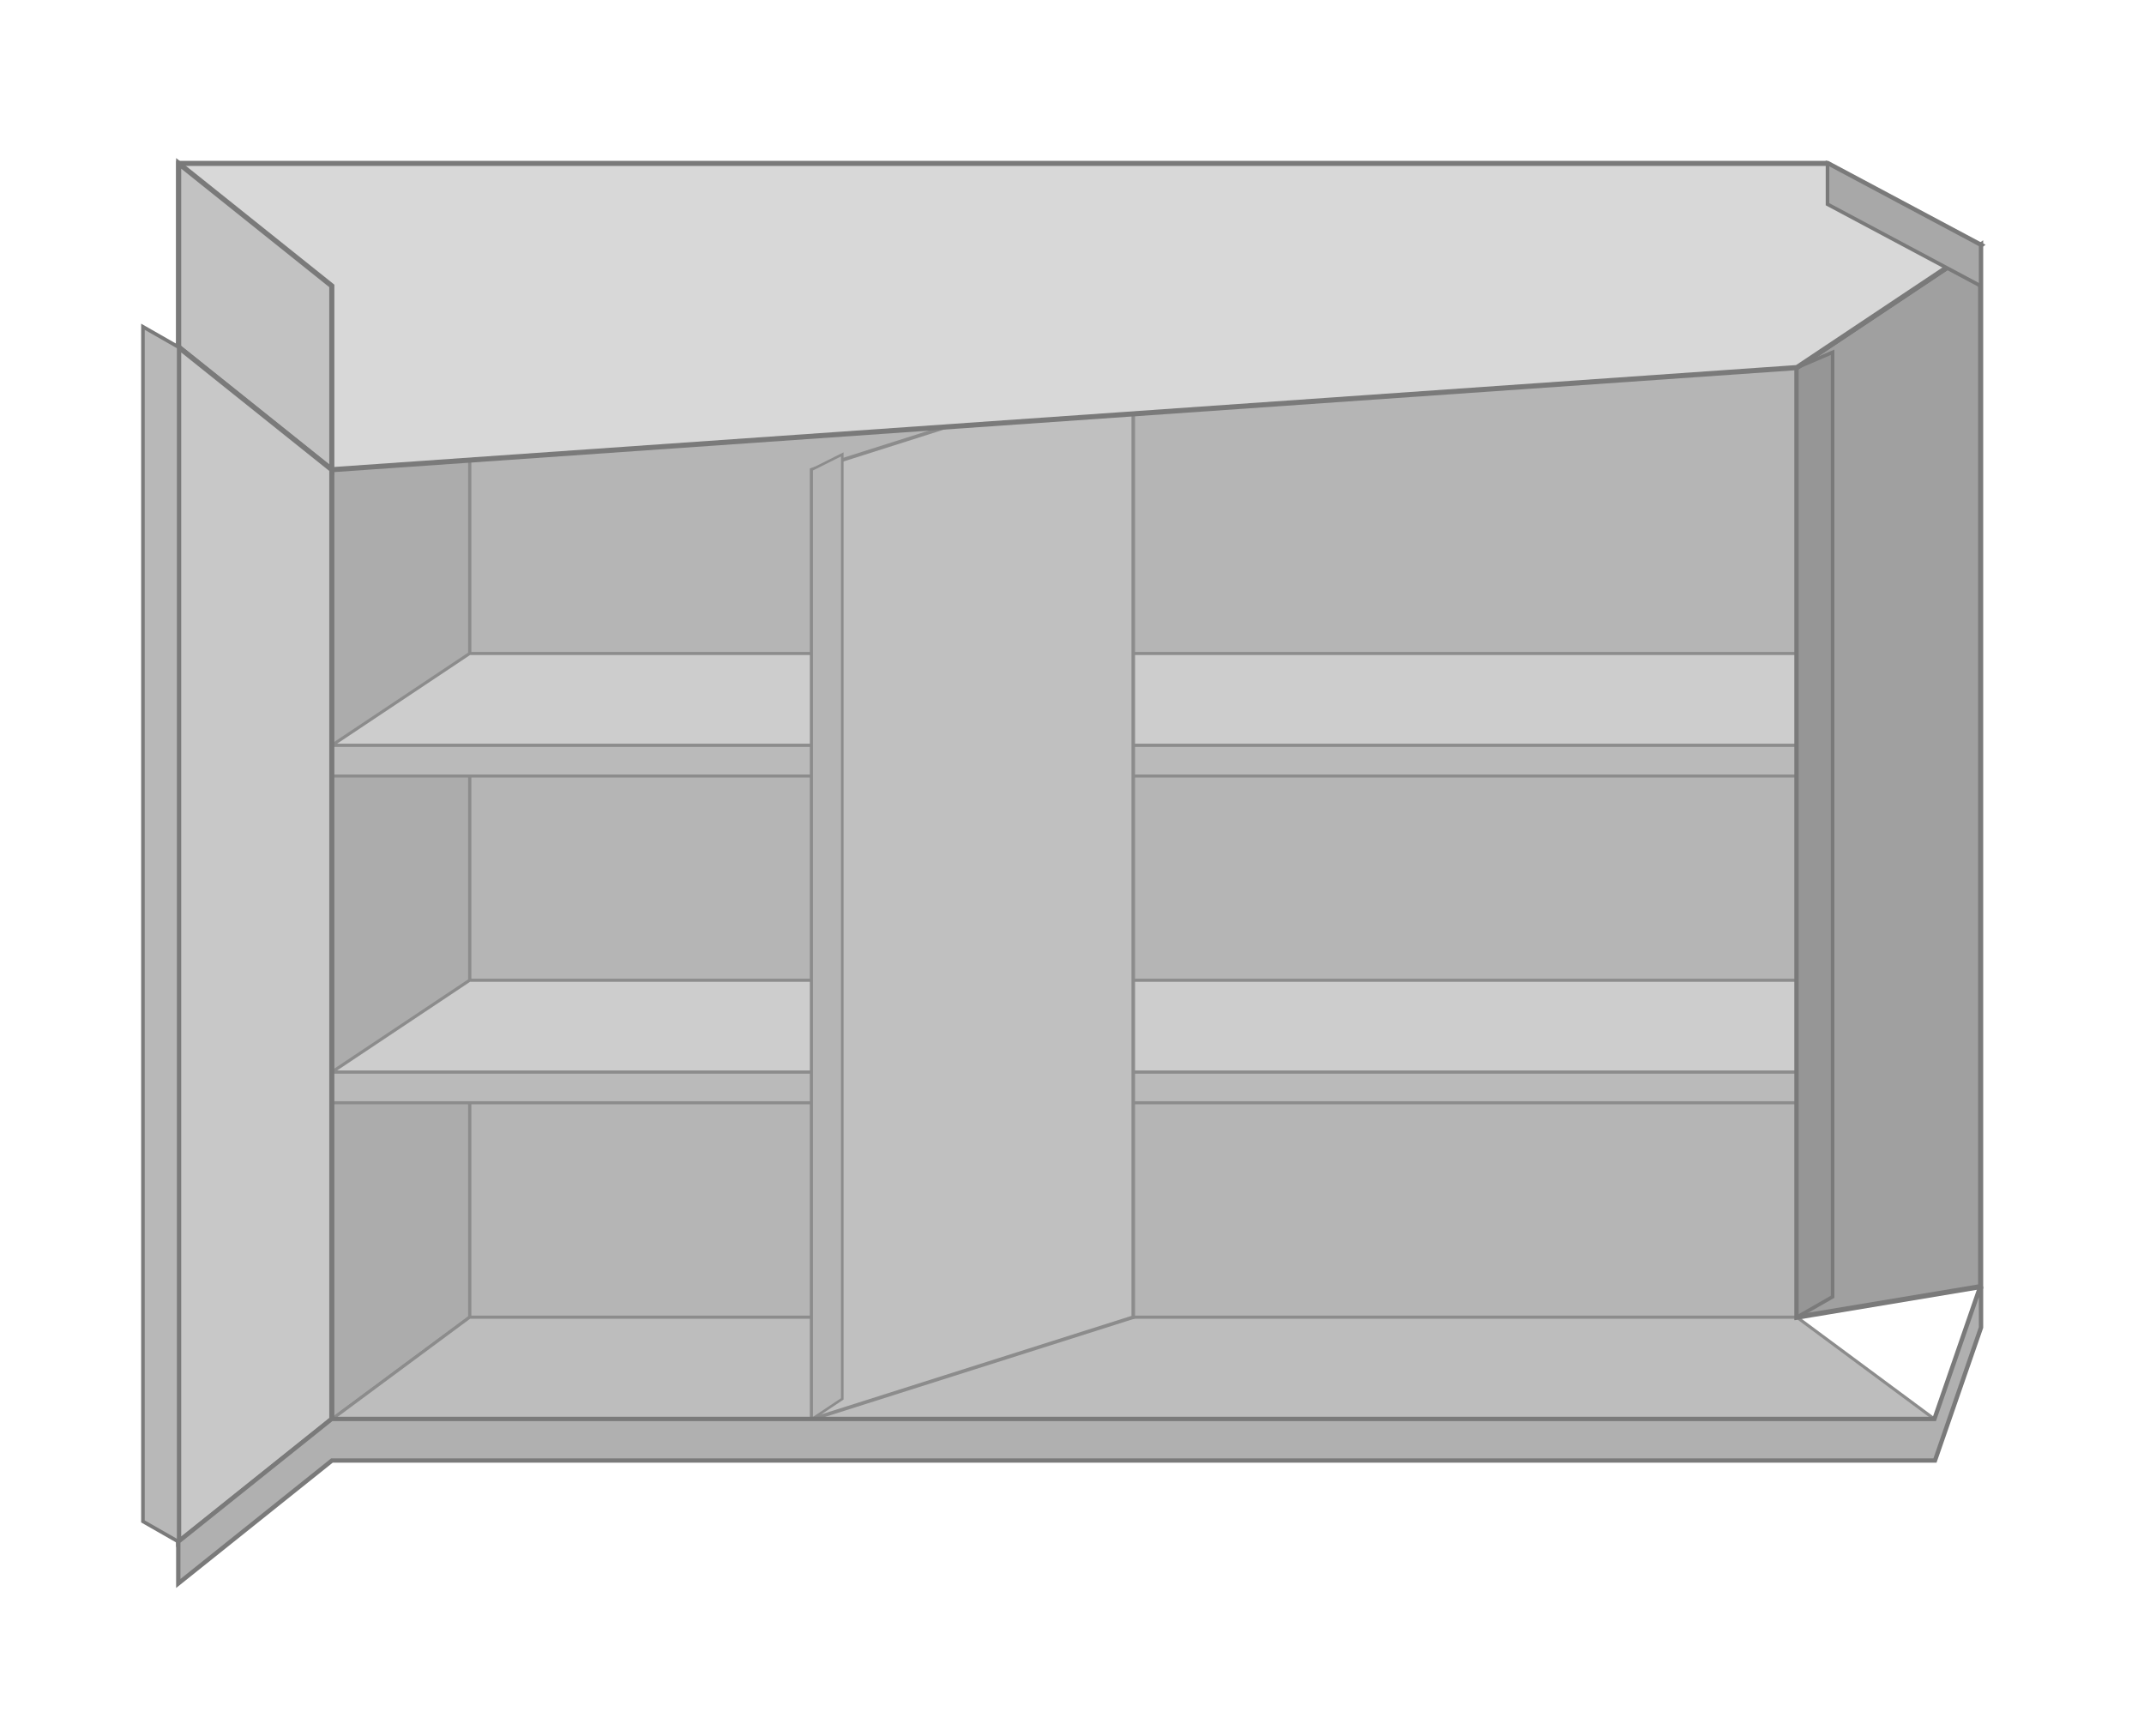
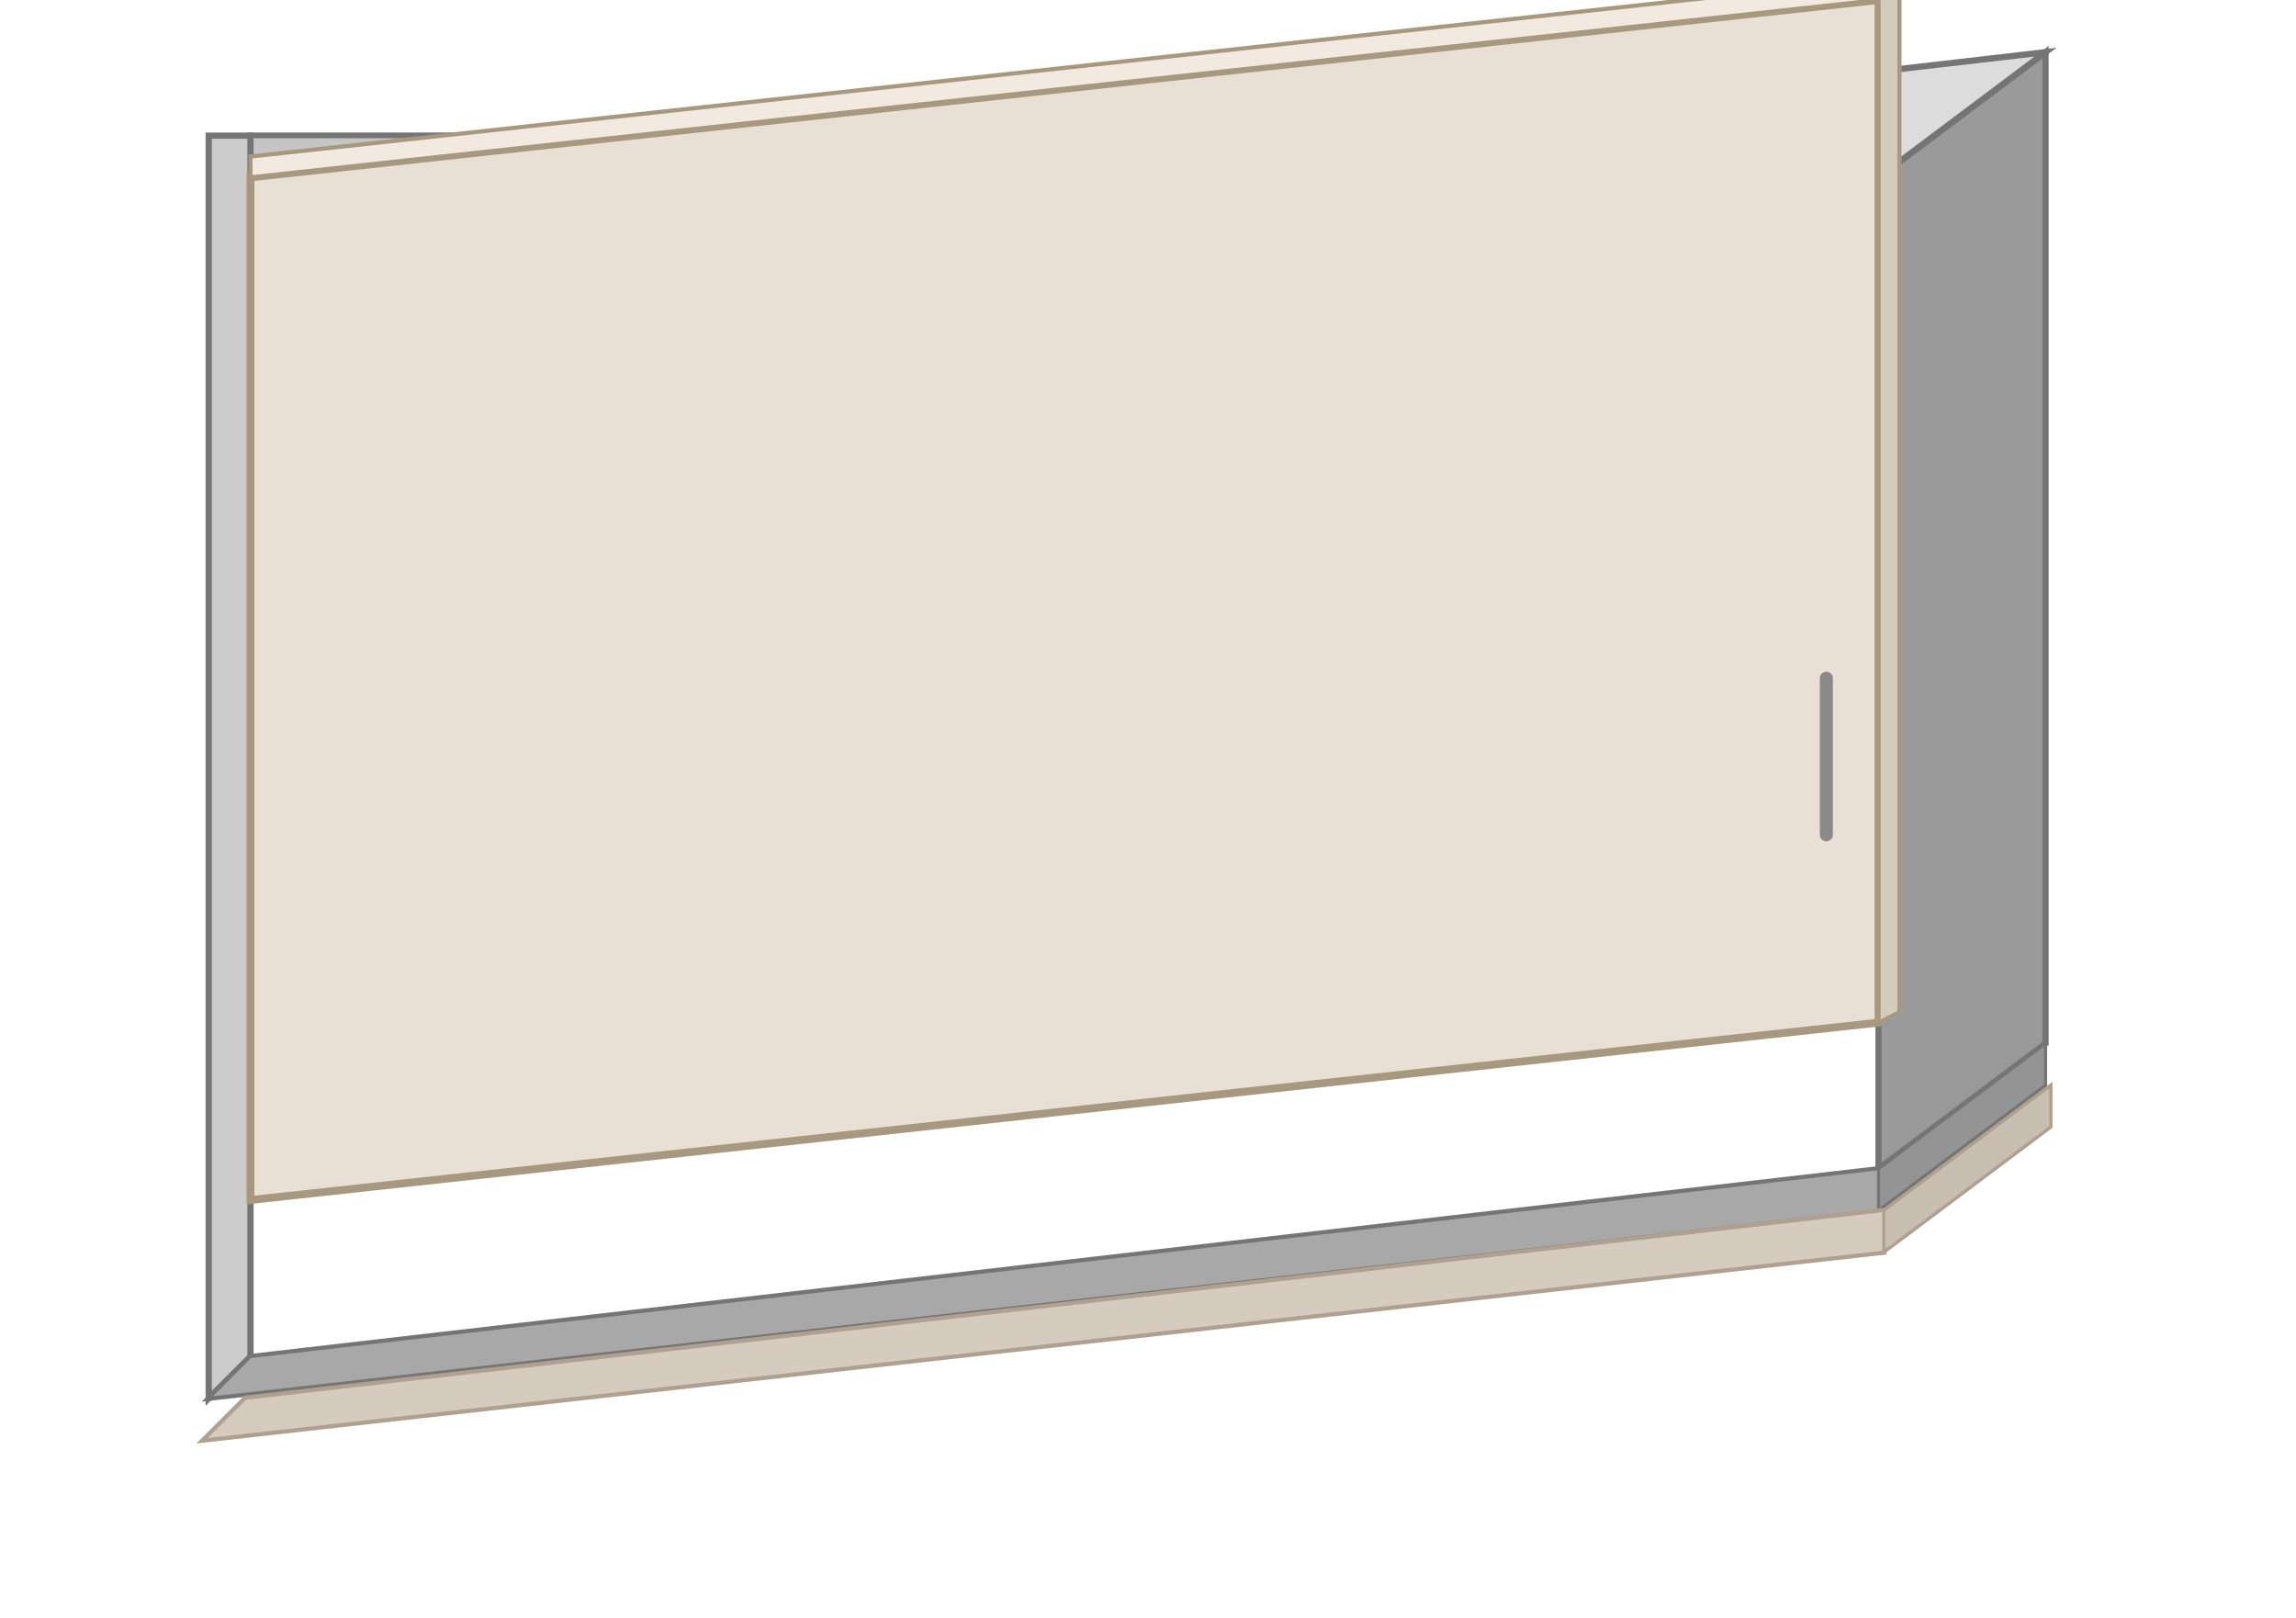
- <svg xmlns="http://www.w3.org/2000/svg" viewBox="0 0 420 340" width="420" height="340">
-   <polygon fill="#B5B5B5" stroke="#8C8C8C" stroke-width="0.6" points="92,72 352,72 352,258 92,258" />
-   <polygon fill="#ACACAC" stroke="#8C8C8C" stroke-width="0.6" points="65,92 92,72 92,258 65,278" />
-   <polygon fill="#BDBDBD" stroke="#8C8C8C" stroke-width="0.6" points="65,278 92,258 352,258 379,278" />
-   <polygon fill="#CDCDCD" stroke="#8C8C8C" stroke-width="0.6" points="65,146 92,128 222,128 222,146" />
-   <polygon fill="#BABABA" stroke="#8C8C8C" stroke-width="0.6" points="65,146 222,146 222,152 65,152" />
-   <polygon fill="#CDCDCD" stroke="#8C8C8C" stroke-width="0.6" points="165,146 222,128 352,128 379,146" />
-   <polygon fill="#BABABA" stroke="#8C8C8C" stroke-width="0.6" points="165,146 379,146 379,152 165,152" />
-   <polygon fill="#CDCDCD" stroke="#8C8C8C" stroke-width="0.6" points="65,210 92,192 222,192 222,210" />
-   <polygon fill="#BABABA" stroke="#8C8C8C" stroke-width="0.6" points="65,210 222,210 222,216 65,216" />
-   <polygon fill="#CDCDCD" stroke="#8C8C8C" stroke-width="0.6" points="165,210 222,192 352,192 379,210" />
-   <polygon fill="#BABABA" stroke="#8C8C8C" stroke-width="0.6" points="165,210 379,210 379,216 165,216" />
-   <polygon fill="#C0C0C0" stroke="#8C8C8C" stroke-width="0.7" points="159,92 222,72 222,258 159,278" />
-   <polygon fill="#B5B5B5" stroke="#8C8C8C" stroke-width="0.5" points="159,92 159,278 165,274 165,89" />
-   <polygon fill="#A0A0A0" stroke="#7A7A7A" stroke-width="1" points="352,72 388,48 388,252 352,258" />
-   <polygon fill="#969696" stroke="#7A7A7A" stroke-width="0.7" points="352,72 352,258 359,254 359,69" />
-   <polygon fill="#D8D8D8" stroke="#7A7A7A" stroke-width="1" points="35,68 65,92 352,72 388,48 358,32 35,32" />
-   <polygon fill="#C2C2C2" stroke="#7A7A7A" stroke-width="1" points="35,32 35,68 65,92 65,56" />
-   <polygon fill="#A8A8A8" stroke="#7A7A7A" stroke-width="0.7" points="358,32 388,48 388,56 358,40" />
-   <polygon fill="#C8C8C8" stroke="#7A7A7A" stroke-width="1" points="35,68 65,92 65,278 35,302" />
-   <polygon fill="#B8B8B8" stroke="#7A7A7A" stroke-width="0.7" points="28,64 35,68 35,302 28,298" />
-   <polygon fill="#C2C2C2" stroke="#7A7A7A" stroke-width="1" points="35,302 65,278 379,278 388,252 388,260 379,286 65,286 35,310" />
-   <polygon fill="#B0B0B0" stroke="#7A7A7A" stroke-width="0.7" points="35,310 65,286 379,286 388,260 388,252 379,278 65,278 35,302" />
+ <svg xmlns="http://www.w3.org/2000/svg" viewBox="0 0 440 310" width="440" height="310">
+   <polygon fill="#9A9A9A" stroke="#757575" stroke-width="1.2" points="360,34 392,10 392,200 360,224" />
+   <polygon fill="#DCDCDC" stroke="#757575" stroke-width="1.2" points="48,70 80,46 392,10 360,34 360,26 48,26" />
+   <polygon fill="#C5C5C5" stroke="#757575" stroke-width="1" points="48,26 48,70 360,34 360,26" />
+   <polygon fill="#CCCCCC" stroke="#757575" stroke-width="1.2" points="40,26 48,26 48,260 40,268" />
+   <polygon fill="#E8E0D4" stroke="#A89880" stroke-width="1.5" points="48,34 360,0 360,196 48,230" />
+   <polygon fill="#F2EAE0" stroke="#A89880" stroke-width="0.8" points="48,30 360,-4 360,0 48,34" />
+   <polygon fill="#D5CCBF" stroke="#A89880" stroke-width="0.8" points="360,-4 364,-6 364,194 360,196" />
+   <line x1="350" y1="130" x2="350" y2="160" stroke="#8A8A8A" stroke-width="2.5" stroke-linecap="round" />
+   <polygon fill="#C5C5C5" stroke="#757575" stroke-width="1" points="40,268 48,260 360,224 360,232" />
+   <polygon fill="#A8A8A8" stroke="#757575" stroke-width="0.6" points="40,268 360,232 392,208 392,200 360,224 48,260 40,268" />
+   <polygon fill="#949494" stroke="#757575" stroke-width="0.6" points="360,224 360,232 392,208 392,200" />
+   <polygon fill="#E2D9CD" stroke="#B0A090" stroke-width="1" points="39,276 47,268 361,232 361,240" />
+   <polygon fill="#D5CCBF" stroke="#B0A090" stroke-width="0.6" points="39,276 361,240 393,216 393,208 361,232 47,268 39,276" />
+   <polygon fill="#C8BFB2" stroke="#B0A090" stroke-width="0.6" points="361,232 361,240 393,216 393,208" />
</svg>
